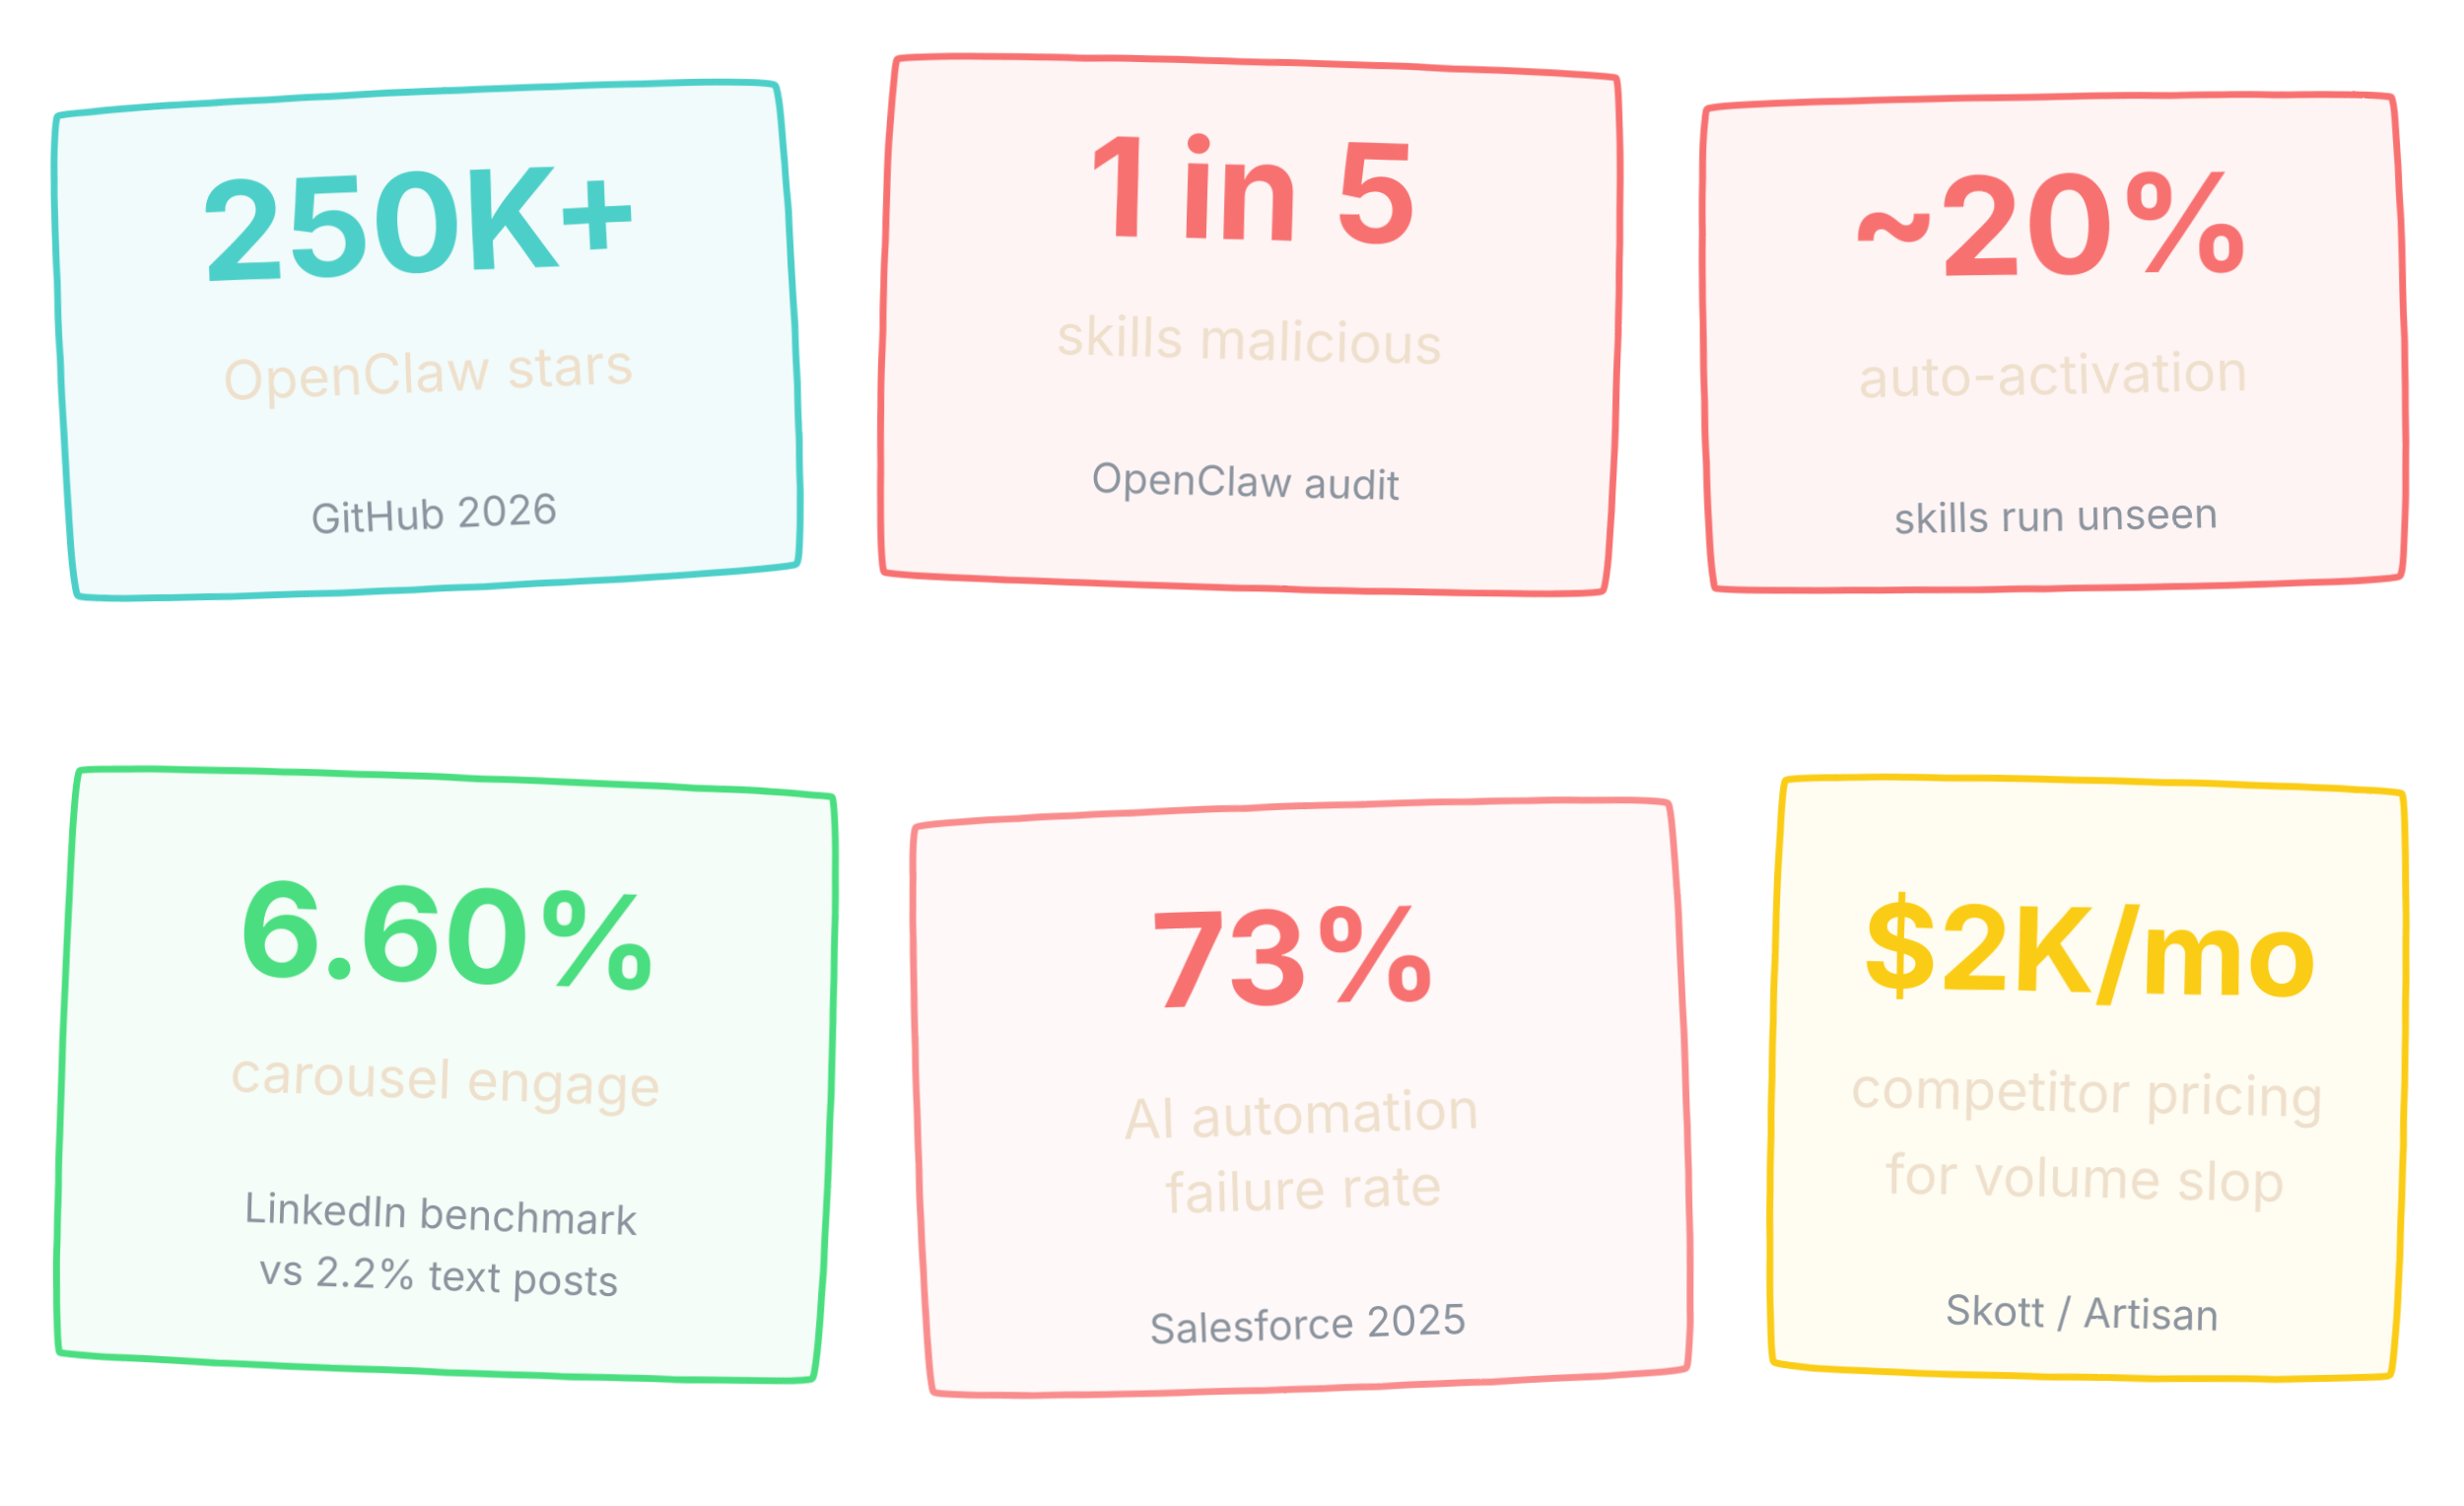
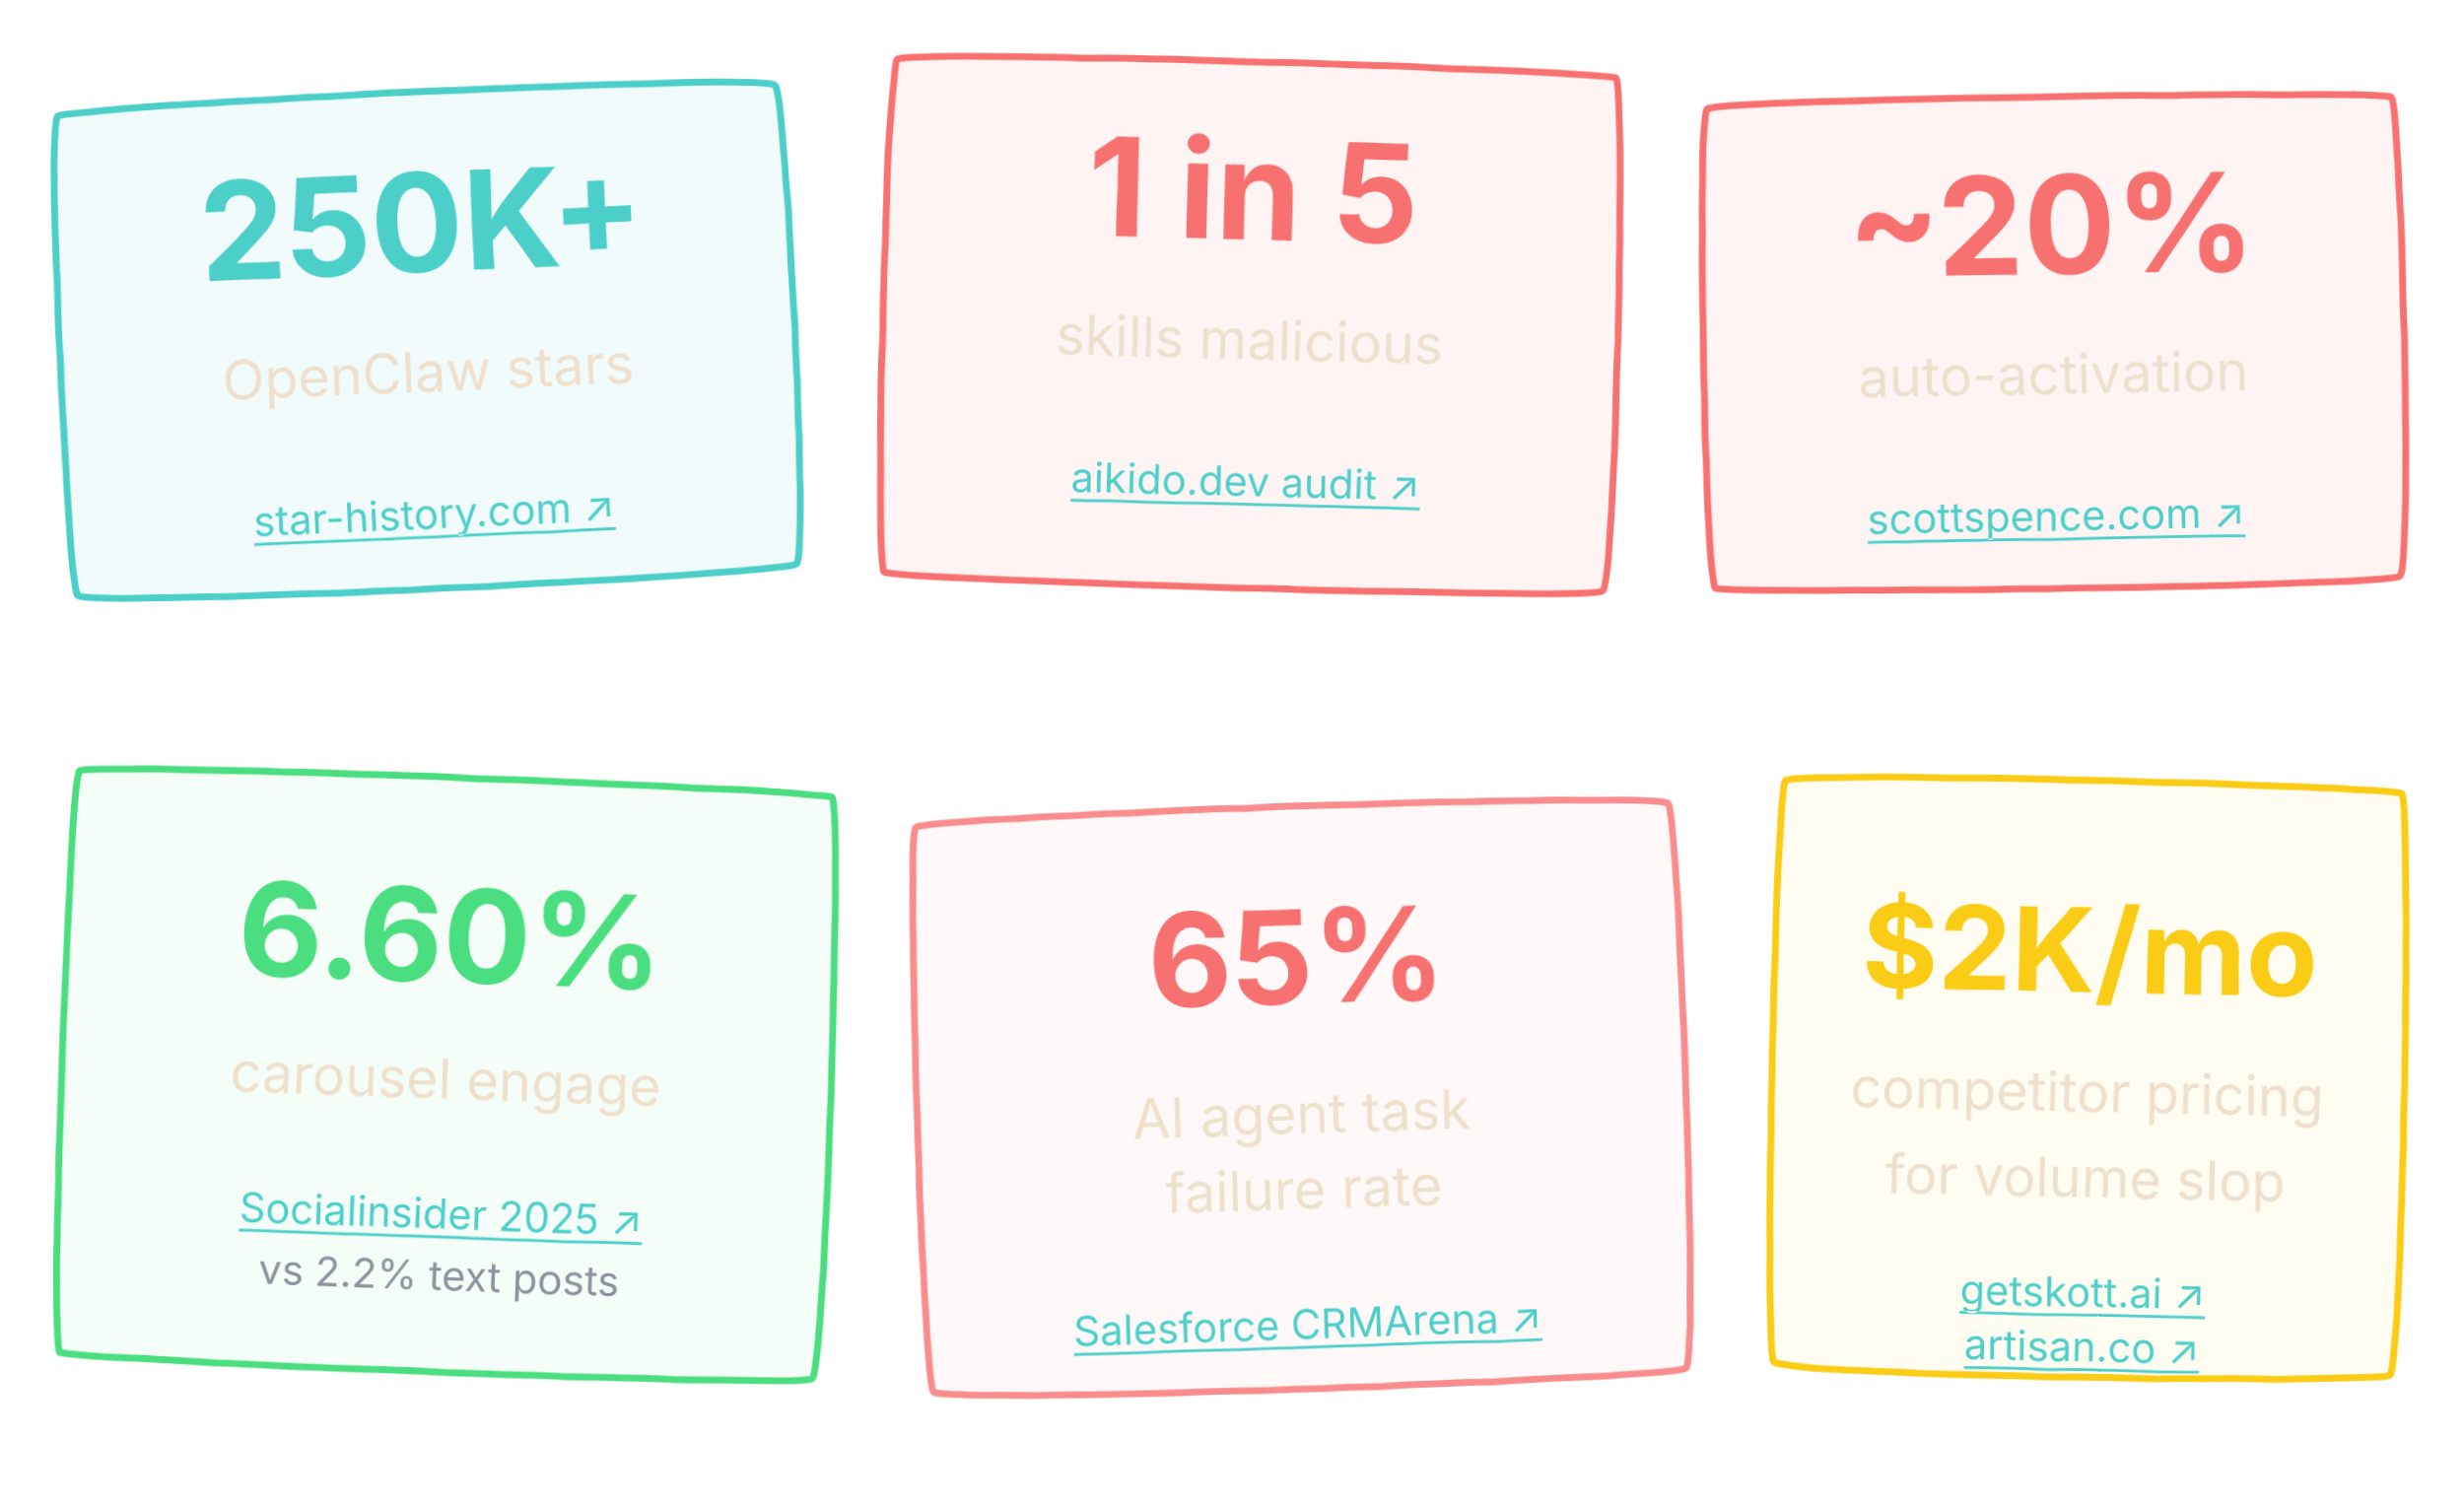
<svg xmlns="http://www.w3.org/2000/svg" viewBox="0 0 720 440" style="width:100%;max-width:720px;">
  <defs>
    <filter id="roughen-2" x="-2%" y="-2%" width="104%" height="104%">
      <feTurbulence type="turbulence" baseFrequency="0.03" numOctaves="2" result="noise" seed="2" />
      <feDisplacementMap in="SourceGraphic" in2="noise" scale="0.4" xChannelSelector="R" yChannelSelector="G" />
    </filter>
  </defs>
+   <style>
+     .source-link { cursor: pointer; }
+     .source-link:hover text { fill: #eee0cc !important; }
+     .source-link text { transition: fill 0.2s ease; }
+   </style>
  <g filter="url(#roughen-2)" transform="rotate(-2.5, 110, 110)">
    <path d="M 20,30 C 23,27 227,26 230,30 C 233,33 234,168 230,170 C 227,173 23,174 20,170 C 17,167 17,33 20,30 Z" fill="rgba(77,207,201,0.08)" stroke="#4DCFC9" stroke-width="2" stroke-linecap="round" stroke-linejoin="round" />
    <text x="125" y="80" text-anchor="middle" font-family="'Inter', sans-serif" font-size="40" fill="#4DCFC9" font-weight="700">250K+</text>
    <text x="125" y="115" text-anchor="middle" font-family="'Inter', sans-serif" font-size="16" fill="#eee0cc">OpenClaw stars</text>
-     <text x="125" y="155" text-anchor="middle" font-family="'Inter', sans-serif" font-size="12" fill="#8b949e">GitHub 2026</text>
+     <a class="source-link" href="https://www.star-history.com/blog/openclaw-surpasses-react-most-starred-software" target="_blank">
+       <text x="125" y="155" text-anchor="middle" font-family="'Inter', sans-serif" font-size="12" fill="#4DCFC9" text-decoration="underline">star-history.com ↗</text>
+     </a>
  </g>
  <g filter="url(#roughen-2)" transform="rotate(1.5, 370, 100)">
    <path d="M 260,20 C 263,17 467,18 470,20 C 473,23 474,168 470,170 C 467,173 263,172 260,170 C 257,167 257,23 260,20 Z" fill="rgba(248,113,113,0.08)" stroke="#f87171" stroke-width="2" stroke-linecap="round" stroke-linejoin="round" />
    <text x="365" y="70" text-anchor="middle" font-family="'Inter', sans-serif" font-size="40" fill="#f87171" font-weight="700">1 in 5</text>
    <text x="365" y="105" text-anchor="middle" font-family="'Inter', sans-serif" font-size="16" fill="#eee0cc">skills malicious</text>
-     <text x="365" y="145" text-anchor="middle" font-family="'Inter', sans-serif" font-size="12" fill="#8b949e">OpenClaw audit</text>
+     <a class="source-link" href="https://aikido.dev/blog/openclaw-security" target="_blank">
+       <text x="365" y="145" text-anchor="middle" font-family="'Inter', sans-serif" font-size="12" fill="#4DCFC9" text-decoration="underline">aikido.dev audit ↗</text>
+     </a>
  </g>
  <g filter="url(#roughen-2)" transform="rotate(-1.0, 600, 110)">
    <path d="M 500,30 C 503,27 697,28 700,30 C 703,33 704,168 700,170 C 697,173 503,172 500,170 C 497,167 497,33 500,30 Z" fill="rgba(248,113,113,0.08)" stroke="#f87171" stroke-width="2" stroke-linecap="round" stroke-linejoin="round" />
    <text x="600" y="80" text-anchor="middle" font-family="'Inter', sans-serif" font-size="40" fill="#f87171" font-weight="700">~20%</text>
    <text x="600" y="115" text-anchor="middle" font-family="'Inter', sans-serif" font-size="16" fill="#eee0cc">auto-activation</text>
-     <text x="600" y="155" text-anchor="middle" font-family="'Inter', sans-serif" font-size="12" fill="#8b949e">skills run unseen</text>
+     <a class="source-link" href="https://scottspence.com/posts/claude-code-skills" target="_blank">
+       <text x="600" y="155" text-anchor="middle" font-family="'Inter', sans-serif" font-size="12" fill="#4DCFC9" text-decoration="underline">scottspence.com ↗</text>
+     </a>
  </g>
  <g filter="url(#roughen-2)" transform="rotate(2.0, 160, 320)">
    <path d="M 20,230 C 23,227 237,228 240,230 C 243,233 244,398 240,400 C 237,403 23,402 20,400 C 17,397 17,233 20,230 Z" fill="rgba(78,222,128,0.06)" stroke="#4ade80" stroke-width="2" stroke-linecap="round" stroke-linejoin="round" />
    <text x="130" y="288" text-anchor="middle" font-family="'Inter', sans-serif" font-size="38" fill="#4ade80" font-weight="700">6.60%</text>
    <text x="130" y="322" text-anchor="middle" font-family="'Inter', sans-serif" font-size="16" fill="#eee0cc">carousel engage</text>
-     <text x="130" y="360" text-anchor="middle" font-family="'Inter', sans-serif" font-size="12" fill="#8b949e">LinkedIn benchmark</text>
+     <a class="source-link" href="https://www.socialinsider.io/social-media-benchmarks/linkedin" target="_blank">
+       <text x="130" y="360" text-anchor="middle" font-family="'Inter', sans-serif" font-size="12" fill="#4DCFC9" text-decoration="underline">Socialinsider 2025 ↗</text>
+     </a>
    <text x="130" y="378" text-anchor="middle" font-family="'Inter', sans-serif" font-size="12" fill="#8b949e">vs 2.2% text posts</text>
  </g>
  <g filter="url(#roughen-2)" transform="rotate(-1.8, 480, 320)">
    <path d="M 270,235 C 273,232 487,231 490,235 C 493,238 494,398 490,400 C 487,403 273,404 270,400 C 267,397 267,238 270,235 Z" fill="rgba(248,113,113,0.06)" stroke="#f87171" stroke-width="2" stroke-linecap="round" stroke-linejoin="round" opacity="0.8" />
-     <text x="380" y="290" text-anchor="middle" font-family="'Inter', sans-serif" font-size="38" fill="#f87171" font-weight="700">73%</text>
-     <text x="380" y="328" text-anchor="middle" font-family="'Inter', sans-serif" font-size="16" fill="#eee0cc">AI automation</text>
+     <text x="380" y="290" text-anchor="middle" font-family="'Inter', sans-serif" font-size="38" fill="#f87171" font-weight="700">65%</text>
+     <text x="380" y="328" text-anchor="middle" font-family="'Inter', sans-serif" font-size="16" fill="#eee0cc">AI agent task</text>
    <text x="380" y="350" text-anchor="middle" font-family="'Inter', sans-serif" font-size="16" fill="#eee0cc">failure rate</text>
-     <text x="380" y="388" text-anchor="middle" font-family="'Inter', sans-serif" font-size="12" fill="#8b949e">Salesforce 2025</text>
+     <a class="source-link" href="https://www.salesforce.com/blog/why-generic-llm-agents-fall-short/" target="_blank">
+       <text x="380" y="388" text-anchor="middle" font-family="'Inter', sans-serif" font-size="12" fill="#4DCFC9" text-decoration="underline">Salesforce CRMArena ↗</text>
+     </a>
  </g>
  <g filter="url(#roughen-2)" transform="rotate(1.2, 620, 310)">
    <path d="M 520,230 C 523,227 697,228 700,230 C 703,233 704,398 700,400 C 697,403 523,404 520,400 C 517,397 517,233 520,230 Z" fill="rgba(250,204,21,0.06)" stroke="#facc15" stroke-width="2" stroke-linecap="round" stroke-linejoin="round" />
    <text x="610" y="290" text-anchor="middle" font-family="'Inter', sans-serif" font-size="34" fill="#facc15" font-weight="700">$2K/mo</text>
    <text x="610" y="325" text-anchor="middle" font-family="'Inter', sans-serif" font-size="16" fill="#eee0cc">competitor pricing</text>
    <text x="610" y="350" text-anchor="middle" font-family="'Inter', sans-serif" font-size="16" fill="#eee0cc">for volume slop</text>
-     <text x="610" y="388" text-anchor="middle" font-family="'Inter', sans-serif" font-size="12" fill="#8b949e">Skott / Artisan</text>
+     <a class="source-link" href="https://www.getskott.ai" target="_blank">
+       <text x="610" y="382" text-anchor="middle" font-family="'Inter', sans-serif" font-size="12" fill="#4DCFC9" text-decoration="underline">getskott.ai ↗</text>
+     </a>
+     <a class="source-link" href="https://www.artisan.co" target="_blank">
+       <text x="610" y="398" text-anchor="middle" font-family="'Inter', sans-serif" font-size="12" fill="#4DCFC9" text-decoration="underline">artisan.co ↗</text>
+     </a>
  </g>
</svg>
